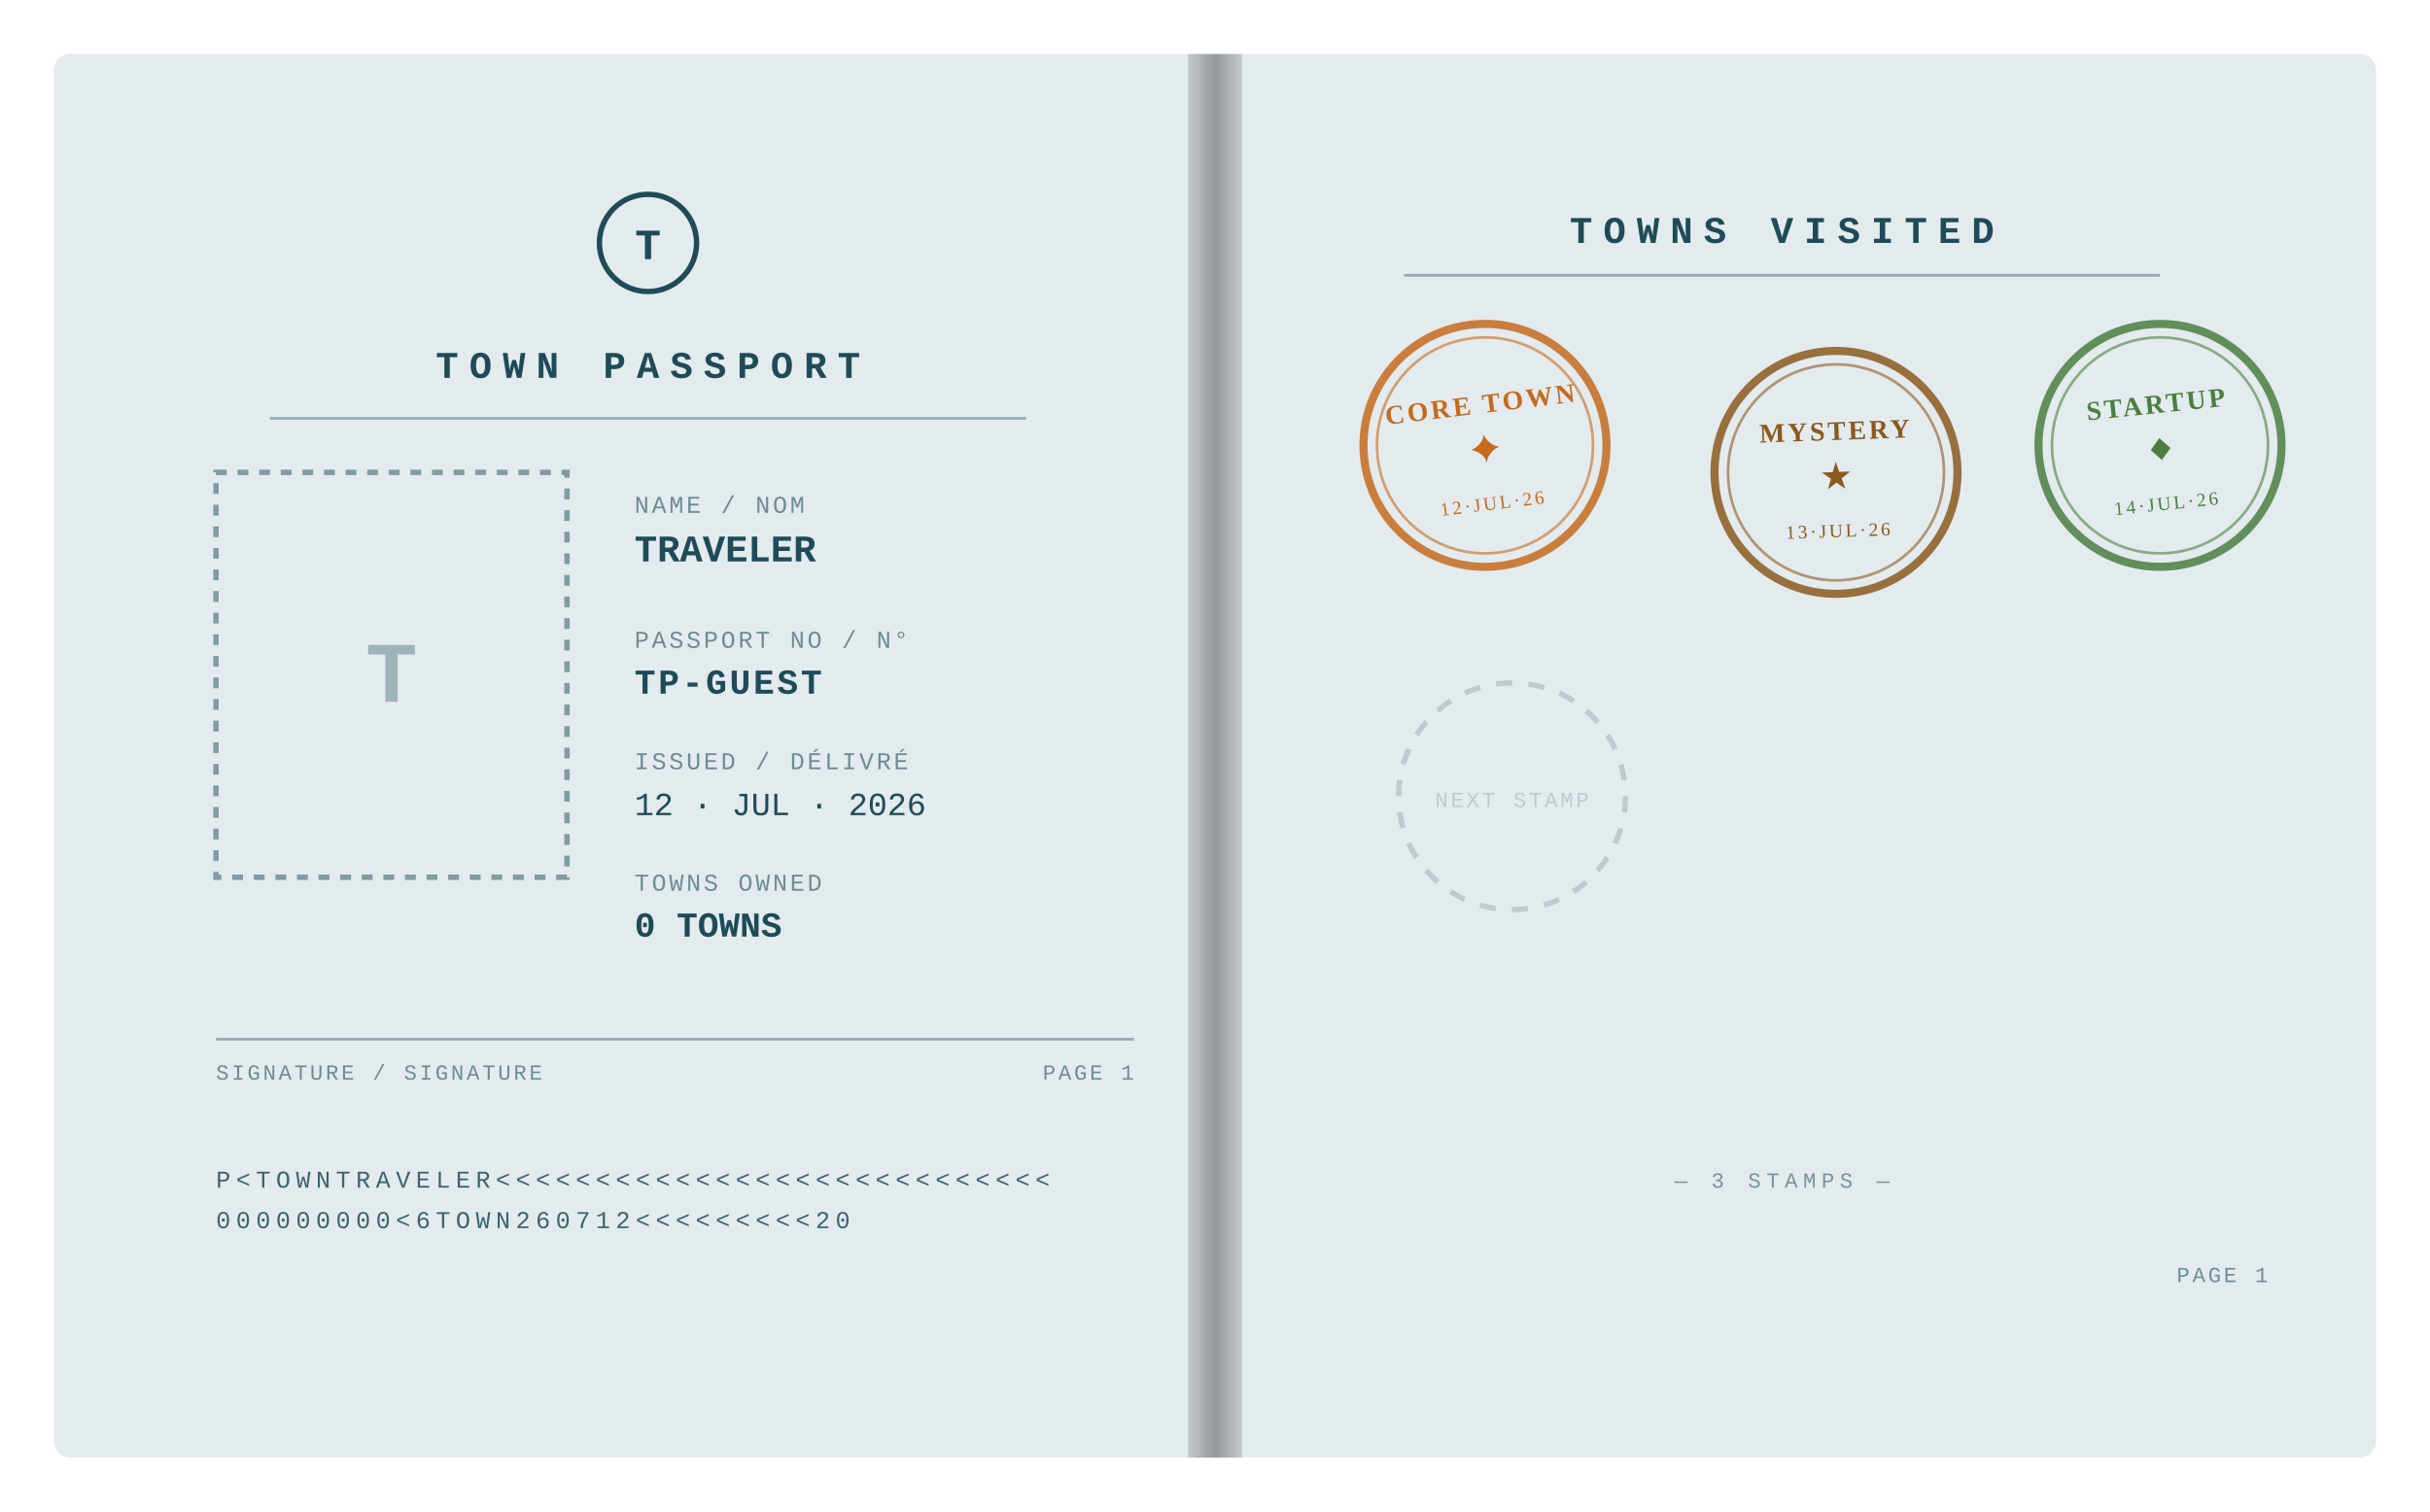
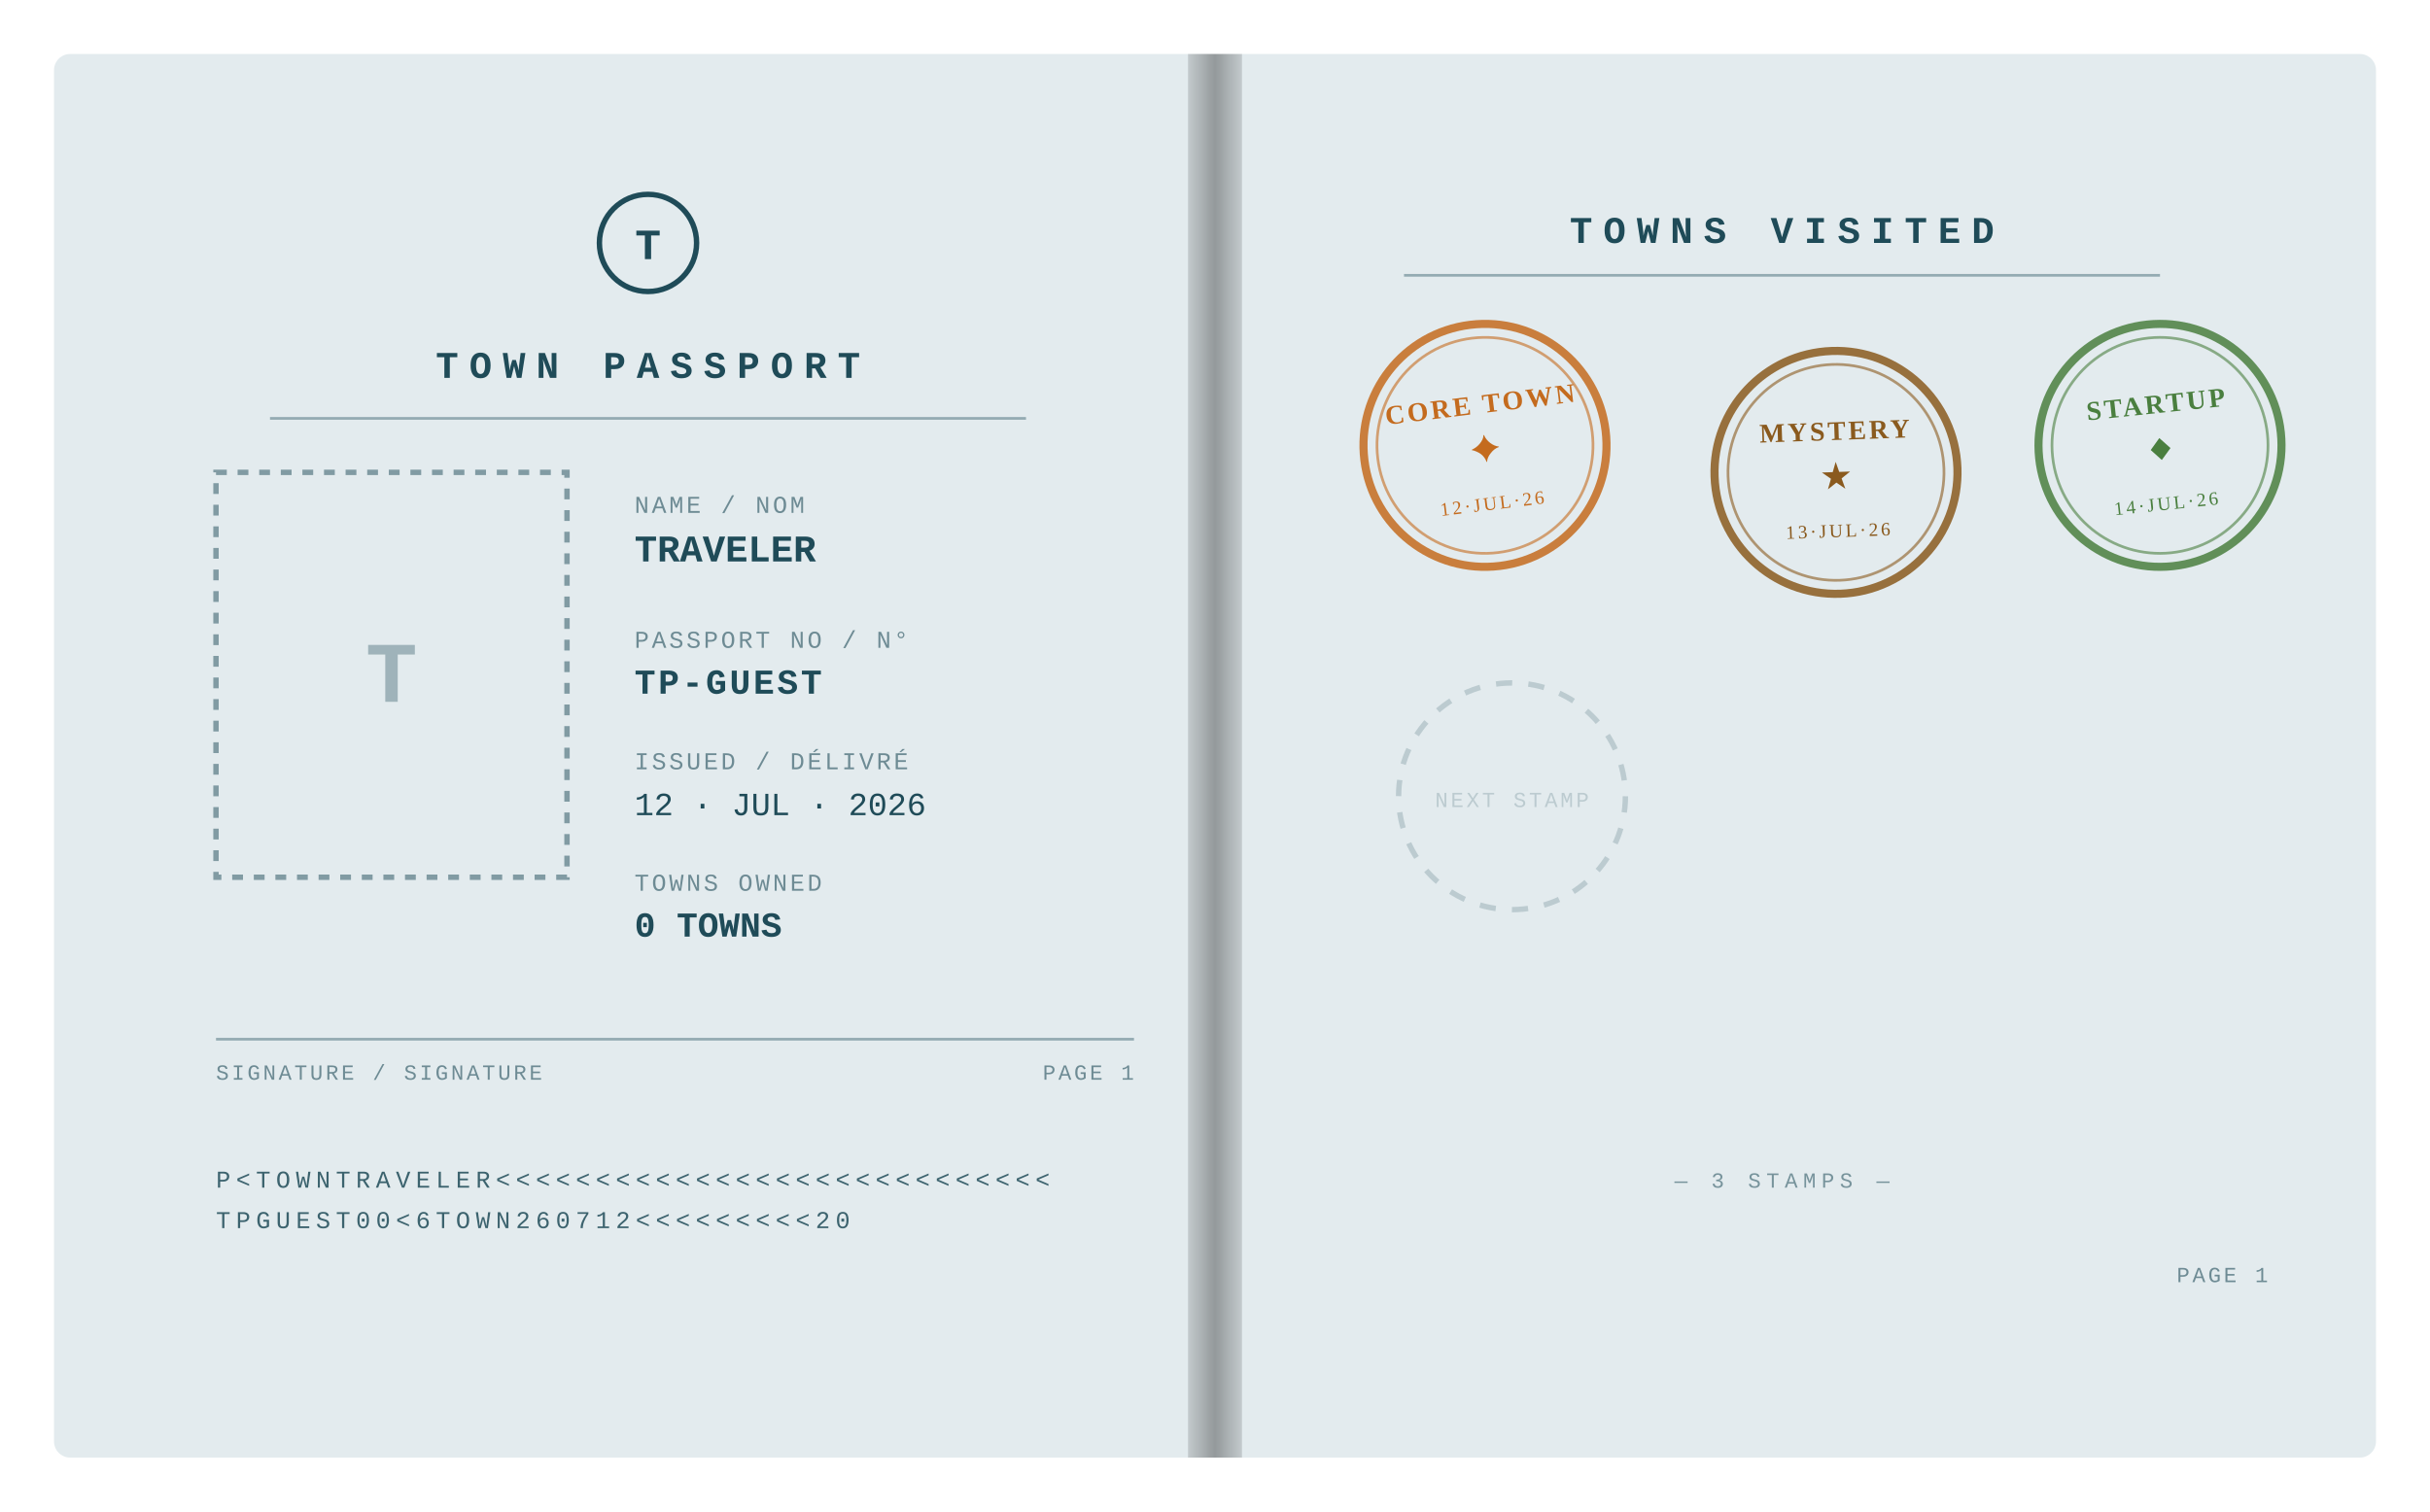
<svg xmlns="http://www.w3.org/2000/svg" viewBox="0 0 900 560">
  <defs>
    <linearGradient id="spine" x1="0" x2="1" y1="0" y2="0">
      <stop offset="0%" stop-color="#000" stop-opacity="0.140" />
      <stop offset="50%" stop-color="#000" stop-opacity="0.35" />
      <stop offset="100%" stop-color="#000" stop-opacity="0.140" />
    </linearGradient>
  </defs>
  <g transform="translate(0, 0)">
    <rect x="20" y="20" width="860" height="520" fill="#e3ebee" rx="6" />
    <rect x="440" y="20" width="20" height="520" fill="url(#spine)" />
    <g transform="translate(60, 60)" fill="#1f4b58" font-family="'Courier New', Menlo, monospace">
      <circle cx="180" cy="30" r="18" fill="none" stroke="#1f4b58" stroke-width="2" />
      <text x="180" y="36" text-anchor="middle" font-size="16" font-weight="bold">T</text>
      <text x="180" y="80" text-anchor="middle" font-size="14" letter-spacing="4" font-weight="bold">TOWN PASSPORT</text>
      <line x1="40" y1="95" x2="320" y2="95" stroke="#1f4b58" stroke-width="1" opacity="0.4" />
      <rect x="20" y="115" width="130" height="150" fill="none" stroke="#1f4b58" stroke-width="2" stroke-dasharray="4 4" opacity="0.5" />
      <text x="85" y="200" text-anchor="middle" font-size="32" font-weight="bold" opacity="0.35">T</text>
      <g font-size="9">
        <text x="175" y="130" opacity="0.6" letter-spacing="1">NAME / NOM</text>
        <text x="175" y="148" font-size="14" font-weight="bold">TRAVELER</text>
        <text x="175" y="180" opacity="0.6" letter-spacing="1">PASSPORT NO / N°</text>
        <text x="175" y="197" font-size="13" font-weight="bold" letter-spacing="1">TP-GUEST</text>
        <text x="175" y="225" opacity="0.6" letter-spacing="1">ISSUED / DÉLIVRÉ</text>
        <text x="175" y="242" font-size="12">12 · JUL · 2026</text>
        <text x="175" y="270" opacity="0.6" letter-spacing="1">TOWNS OWNED</text>
        <text x="175" y="287" font-size="13" font-weight="bold">0 TOWNS</text>
      </g>
      <line x1="20" y1="325" x2="360" y2="325" stroke="#1f4b58" stroke-width="1" opacity="0.4" />
      <text x="20" y="340" font-size="8" opacity="0.6" letter-spacing="1">SIGNATURE / SIGNATURE</text>
      <text x="360" y="340" font-size="8" opacity="0.6" text-anchor="end" letter-spacing="1">PAGE 1</text>
      <g font-size="9" letter-spacing="2" opacity="0.85">
        <text x="20" y="380">P&lt;TOWNTRAVELER&lt;&lt;&lt;&lt;&lt;&lt;&lt;&lt;&lt;&lt;&lt;&lt;&lt;&lt;&lt;&lt;&lt;&lt;&lt;&lt;&lt;&lt;&lt;&lt;&lt;&lt;&lt;&lt;</text>
-         <text x="20" y="395">000000000&lt;6TOWN260712&lt;&lt;&lt;&lt;&lt;&lt;&lt;&lt;&lt;20</text>
+         <text x="20" y="395">TPGUEST00&lt;6TOWN260712&lt;&lt;&lt;&lt;&lt;&lt;&lt;&lt;&lt;20</text>
      </g>
    </g>
    <text x="660" y="90" text-anchor="middle" fill="#1f4b58" font-family="'Courier New', Menlo, monospace" font-size="14" letter-spacing="4" font-weight="bold">TOWNS VISITED</text>
    <line x1="520" y1="102" x2="800" y2="102" stroke="#1f4b58" stroke-width="1" opacity="0.4" />
    <g transform="translate(550, 165) rotate(-7)">
      <circle cx="0" cy="0" r="45" fill="none" stroke="#c46b1e" stroke-width="3" opacity="0.85" />
      <circle cx="0" cy="0" r="40" fill="none" stroke="#c46b1e" stroke-width="1" opacity="0.6" />
      <text x="0" y="-12" text-anchor="middle" font-size="10" fill="#c46b1e" font-weight="bold" letter-spacing="1">CORE TOWN</text>
      <text x="0" y="6" text-anchor="middle" font-size="14" fill="#c46b1e">✦</text>
      <text x="0" y="24" text-anchor="middle" font-size="7" fill="#c46b1e" letter-spacing="1">12·JUL·26</text>
    </g>
    <g transform="translate(680, 175) rotate(-2)">
      <circle cx="0" cy="0" r="45" fill="none" stroke="#8a5a1e" stroke-width="3" opacity="0.85" />
      <circle cx="0" cy="0" r="40" fill="none" stroke="#8a5a1e" stroke-width="1" opacity="0.6" />
      <text x="0" y="-12" text-anchor="middle" font-size="10" fill="#8a5a1e" font-weight="bold" letter-spacing="1">MYSTERY</text>
      <text x="0" y="6" text-anchor="middle" font-size="14" fill="#8a5a1e">★</text>
      <text x="0" y="24" text-anchor="middle" font-size="7" fill="#8a5a1e" letter-spacing="1">13·JUL·26</text>
    </g>
    <g transform="translate(800, 165) rotate(-6)">
      <circle cx="0" cy="0" r="45" fill="none" stroke="#4a7f3f" stroke-width="3" opacity="0.85" />
      <circle cx="0" cy="0" r="40" fill="none" stroke="#4a7f3f" stroke-width="1" opacity="0.6" />
      <text x="0" y="-12" text-anchor="middle" font-size="10" fill="#4a7f3f" font-weight="bold" letter-spacing="1">STARTUP</text>
      <text x="0" y="6" text-anchor="middle" font-size="14" fill="#4a7f3f">◆</text>
      <text x="0" y="24" text-anchor="middle" font-size="7" fill="#4a7f3f" letter-spacing="1">14·JUL·26</text>
    </g>
    <g transform="translate(560, 295)" opacity="0.2">
      <circle cx="0" cy="0" r="42" fill="none" stroke="#1f4b58" stroke-width="2" stroke-dasharray="6 6" />
      <text x="0" y="4" text-anchor="middle" font-family="'Courier New', Menlo, monospace" font-size="8" fill="#1f4b58" letter-spacing="1">NEXT STAMP</text>
    </g>
    <text x="660" y="440" text-anchor="middle" font-family="'Courier New', Menlo, monospace" font-size="8" fill="#1f4b58" opacity="0.55" letter-spacing="2">— 3 STAMPS —</text>
    <text x="840" y="475" font-family="'Courier New', Menlo, monospace" font-size="8" fill="#1f4b58" opacity="0.6" text-anchor="end" letter-spacing="1">PAGE 1</text>
  </g>
</svg>
